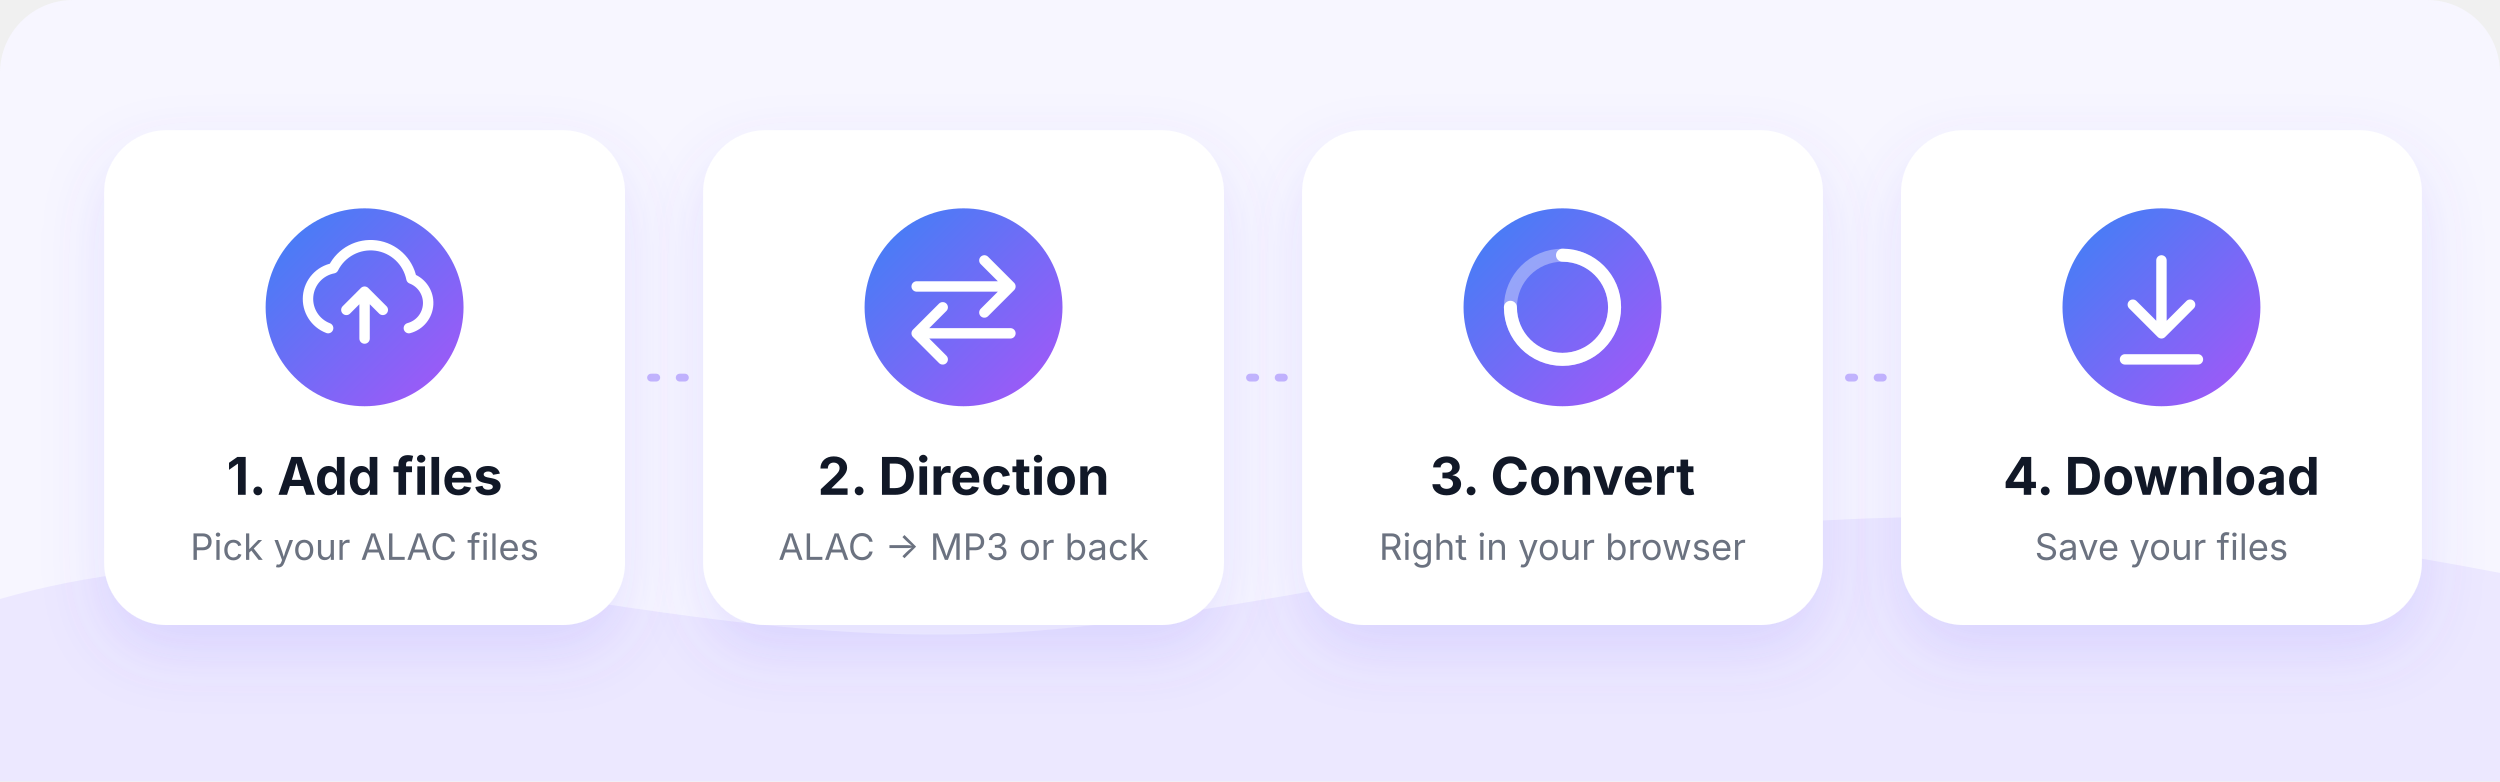
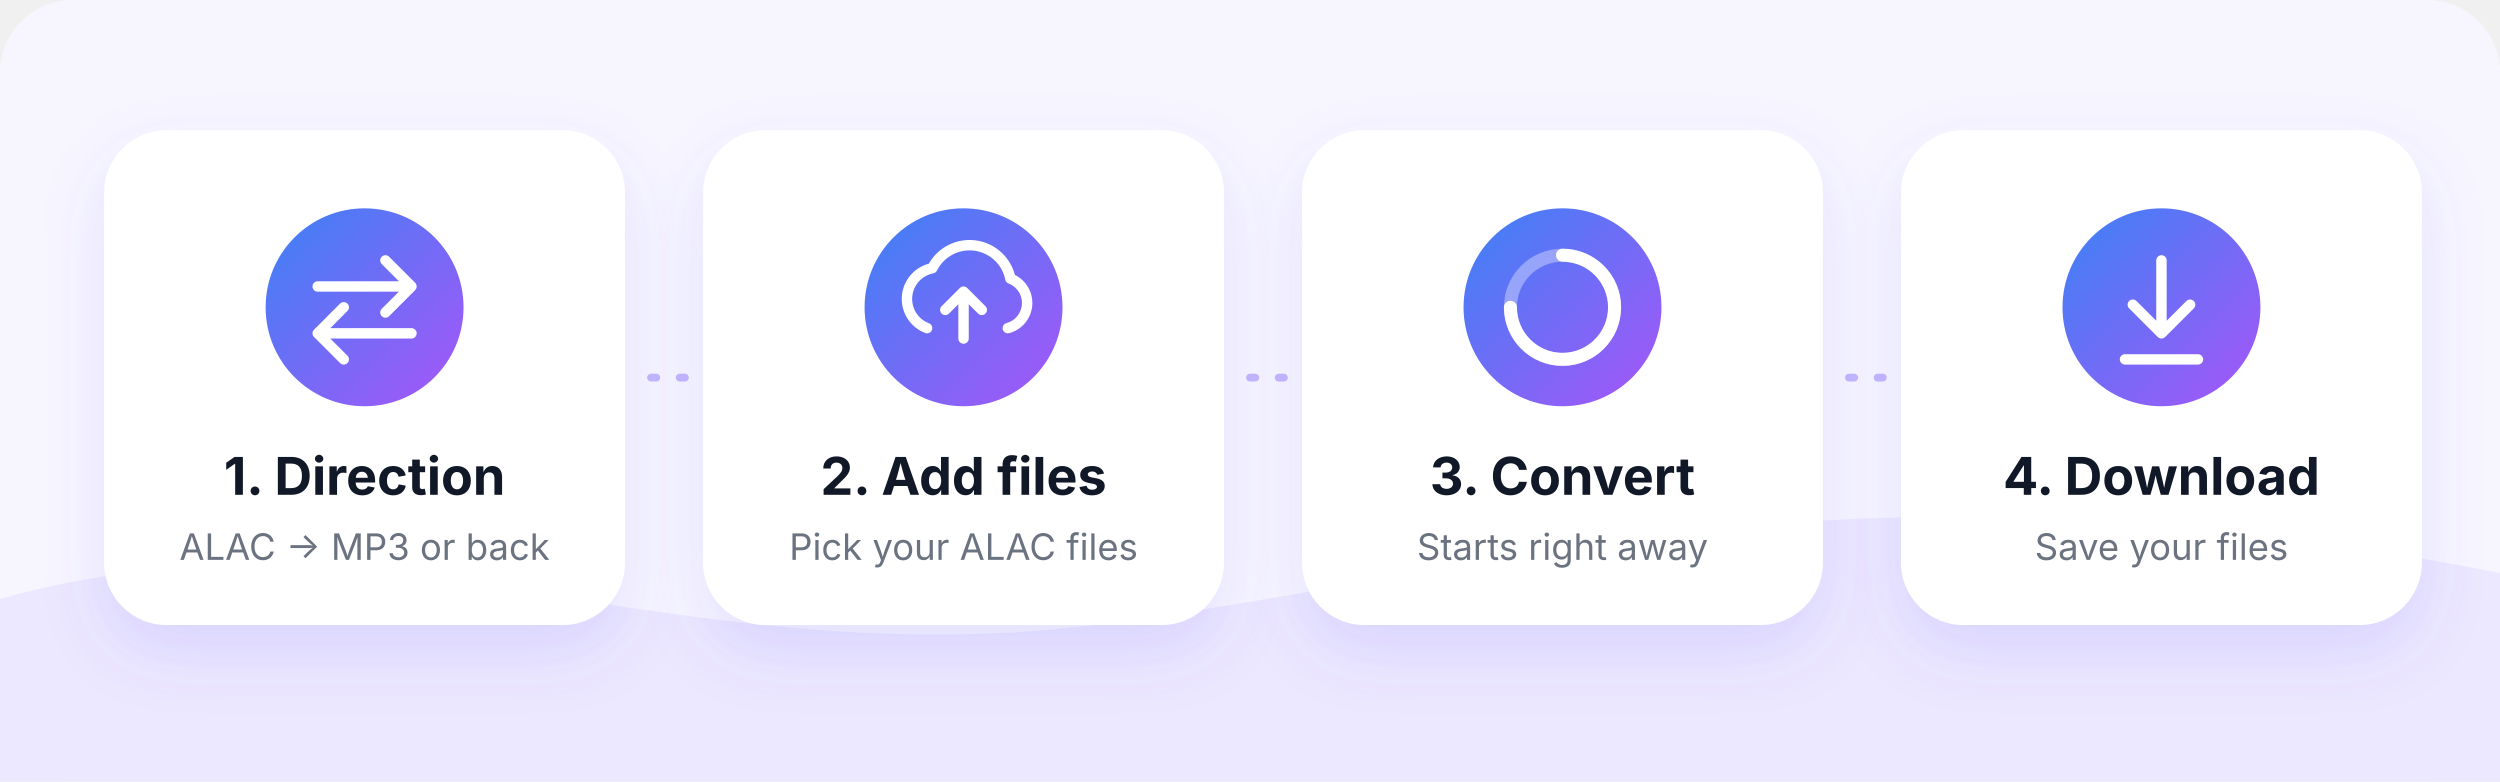
<svg xmlns="http://www.w3.org/2000/svg" viewBox="0 0 960 300" role="img" aria-labelledby="t d">
  <defs>
    <linearGradient id="g" x1="0" y1="0" x2="1" y2="1">
      <stop offset="0" stop-color="#3b82f6" />
      <stop offset="1" stop-color="#a855f7" />
    </linearGradient>
    <linearGradient id="gh" x1="0" y1="0" x2="1" y2="0">
      <stop offset="0" stop-color="#3b82f6" />
      <stop offset="1" stop-color="#a855f7" />
    </linearGradient>
    <filter id="s" x="-20%" y="-20%" width="140%" height="160%">
      <feDropShadow dx="0" dy="10" stdDeviation="12" flood-color="#6d5dfc" flood-opacity=".15" />
    </filter>
  </defs>
  <rect width="960" height="300" rx="28" fill="#f7f6ff" />
  <path d="M0 230c140-40 260 30 420 10s280-70 540-20v80H0z" fill="#ece8ff" />
  <g stroke="#c4b5fd" stroke-width="3" stroke-dasharray="2 9" stroke-linecap="round">
    <path d="M250 145h30M480 145h30M710 145h30" />
  </g>
  <g font-family="Inter, Arial, sans-serif">
    <g filter="url(#s)">
      <rect x="40" y="50" width="200" height="190" rx="24" fill="#fff" />
    </g>
    <circle cx="140" cy="118" r="38" fill="url(#g)" />
-     <path d="M126 126a12 12 0 0 1 2-23 16 16 0 0 1 30 4 10 10 0 0 1-1 19M140 130v-18m-7 7 7-7 7 7" stroke="#fff" stroke-width="4" fill="none" stroke-linecap="round" stroke-linejoin="round" />
-     <text x="140" y="190" text-anchor="middle" font-size="20" font-weight="700" fill="#111827">1. Add files</text>
-     <text x="140" y="215" text-anchor="middle" font-size="14" fill="#6b7280">Pick your ALAC files</text>
+     <path d="M122 110h36m-10-10 10 10-10 10M158 128h-36m10-10-10 10 10 10" stroke="#fff" stroke-width="4" fill="none" stroke-linecap="round" stroke-linejoin="round" />
+     <text x="140" y="190" text-anchor="middle" font-size="20" font-weight="700" fill="#111827">1. Direction</text>
+     <text x="140" y="215" text-anchor="middle" font-size="14" fill="#6b7280">ALAC → MP3 or back</text>
    <g filter="url(#s)">
      <rect x="270" y="50" width="200" height="190" rx="24" fill="#fff" />
    </g>
    <circle cx="370" cy="118" r="38" fill="url(#g)" />
-     <path d="M352 110h36m-10-10 10 10-10 10M388 128h-36m10-10-10 10 10 10" stroke="#fff" stroke-width="4" fill="none" stroke-linecap="round" stroke-linejoin="round" />
-     <text x="370" y="190" text-anchor="middle" font-size="20" font-weight="700" fill="#111827">2. Direction</text>
-     <text x="370" y="215" text-anchor="middle" font-size="14" fill="#6b7280">ALAC → MP3 or back</text>
+     <path d="M356 126a12 12 0 0 1 2-23 16 16 0 0 1 30 4 10 10 0 0 1-1 19M370 130v-18m-7 7 7-7 7 7" stroke="#fff" stroke-width="4" fill="none" stroke-linecap="round" stroke-linejoin="round" />
+     <text x="370" y="190" text-anchor="middle" font-size="20" font-weight="700" fill="#111827">2. Add files</text>
+     <text x="370" y="215" text-anchor="middle" font-size="14" fill="#6b7280">Pick your ALAC files</text>
    <g filter="url(#s)">
      <rect x="500" y="50" width="200" height="190" rx="24" fill="#fff" />
    </g>
    <circle cx="600" cy="118" r="38" fill="url(#g)" />
    <circle cx="600" cy="118" r="20" fill="none" stroke="#fff" stroke-opacity=".35" stroke-width="5" />
    <path d="M600 98a20 20 0 1 1-20 20" fill="none" stroke="#fff" stroke-width="5" stroke-linecap="round" />
    <text x="600" y="190" text-anchor="middle" font-size="20" font-weight="700" fill="#111827">3. Convert</text>
-     <text x="600" y="215" text-anchor="middle" font-size="14" fill="#6b7280">Right in your browser</text>
+     <text x="600" y="215" text-anchor="middle" font-size="14" fill="#6b7280">Starts right away</text>
    <g filter="url(#s)">
      <rect x="730" y="50" width="200" height="190" rx="24" fill="#fff" />
    </g>
    <circle cx="830" cy="118" r="38" fill="url(#g)" />
    <path d="M830 100v28m-11-11 11 11 11-11M816 138h28" stroke="#fff" stroke-width="4" fill="none" stroke-linecap="round" stroke-linejoin="round" />
    <text x="830" y="190" text-anchor="middle" font-size="20" font-weight="700" fill="#111827">4. Download</text>
    <text x="830" y="215" text-anchor="middle" font-size="14" fill="#6b7280">Save your files</text>
  </g>
</svg>
